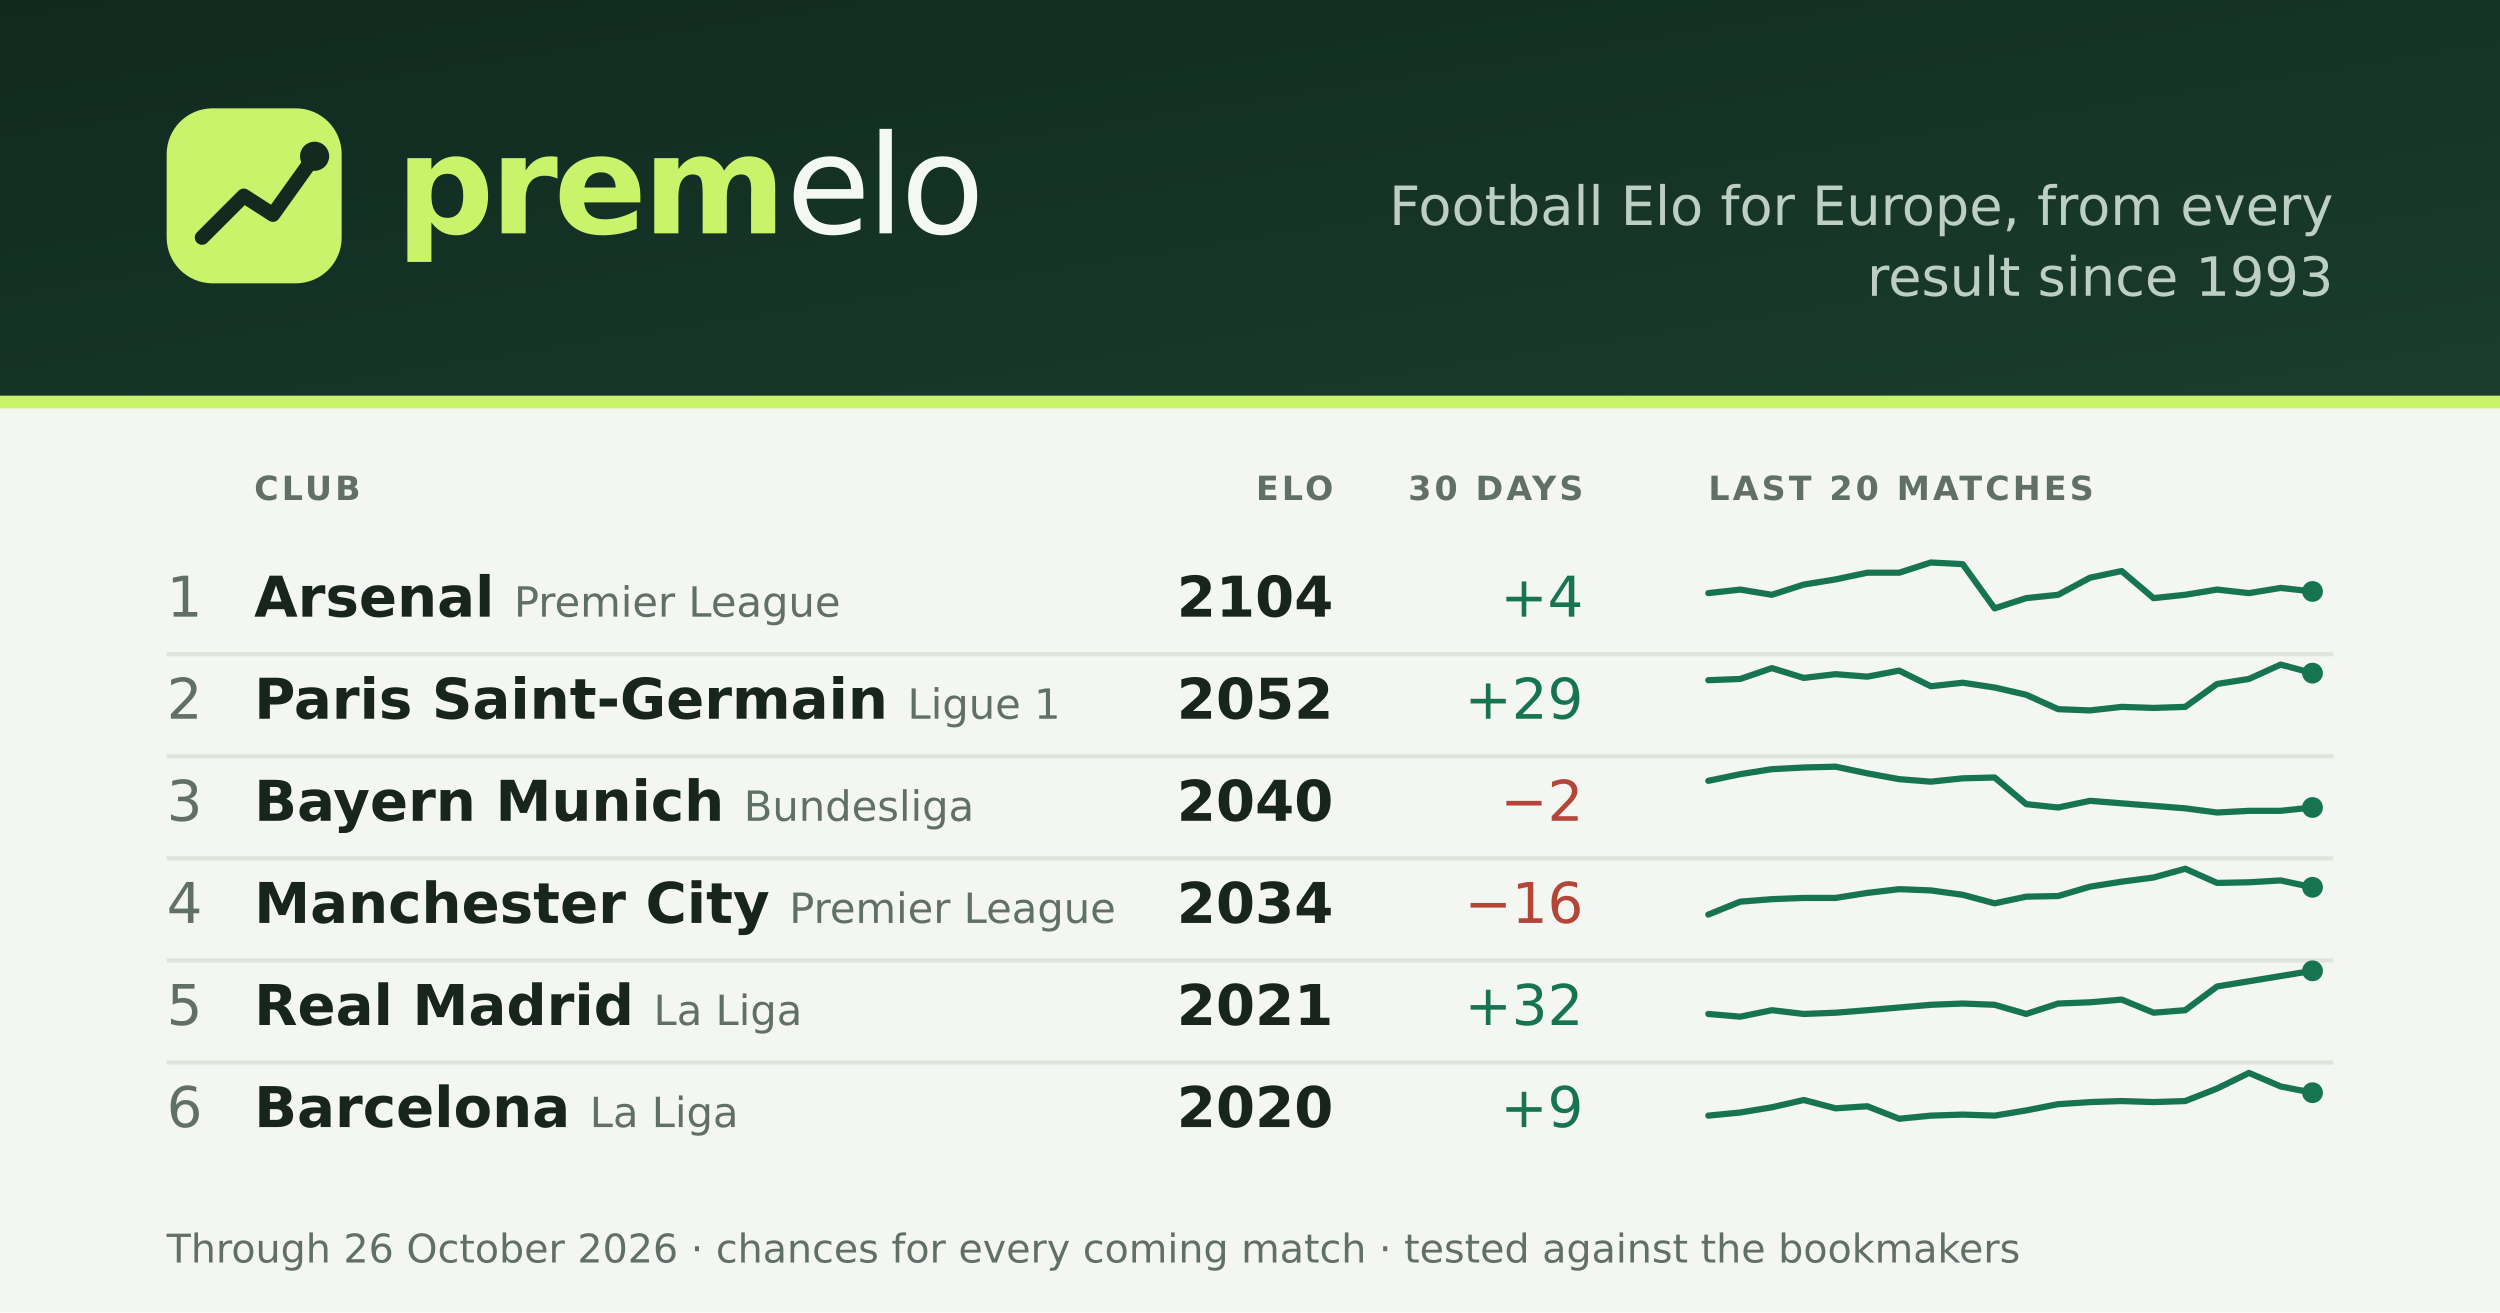
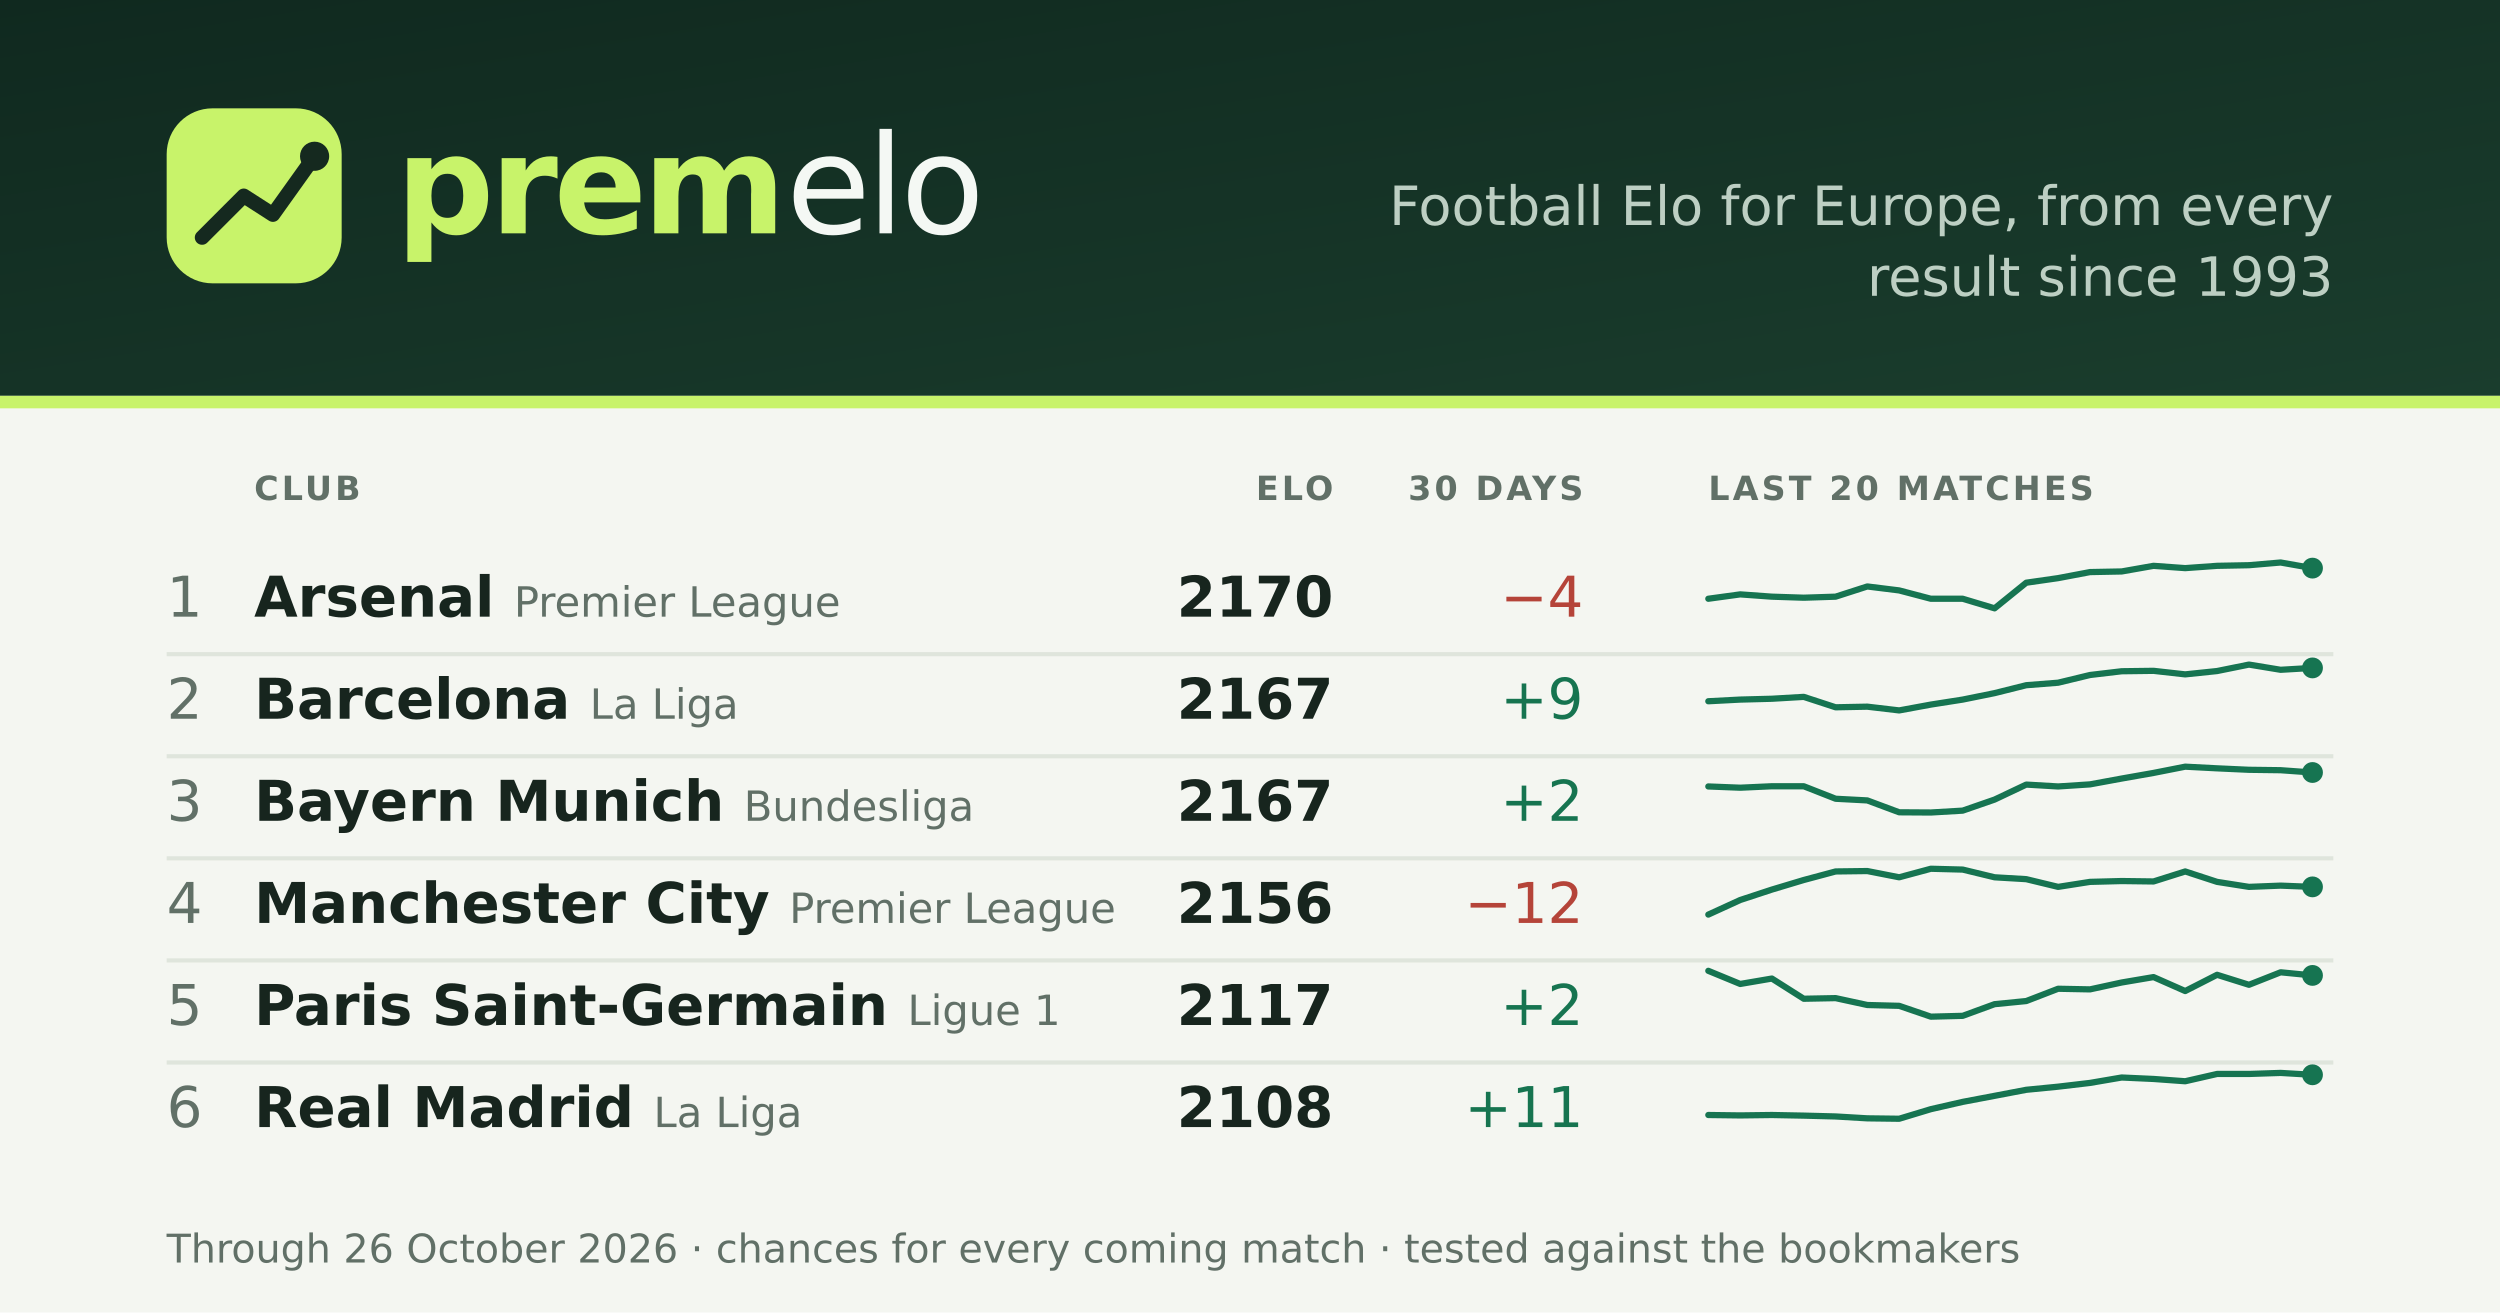
<svg xmlns="http://www.w3.org/2000/svg" width="1200" height="630" viewBox="0 0 1200 630" font-family="DejaVu Sans, sans-serif">
  <defs>
    <linearGradient id="hd" x1="0" y1="0" x2="1" y2="1">
      <stop offset="0" stop-color="#10291f" />
      <stop offset="1" stop-color="#1a3d2d" />
    </linearGradient>
  </defs>
  <rect width="1200" height="630" fill="#f4f6f1" />
  <rect width="1200" height="190" fill="url(#hd)" />
  <rect y="190" width="1200" height="6" fill="#c8f36a" />
  <rect x="80" y="52" width="84" height="84" rx="22" fill="#c8f36a" />
  <path d="M97 114L117 94L131 103L151 75" fill="none" stroke="#15291f" stroke-width="7" stroke-linecap="round" stroke-linejoin="round" />
  <circle cx="151" cy="75" r="7" fill="#15291f" />
  <text x="190" y="112" font-size="66" fill="#f4f8f4" letter-spacing="-2">
    <tspan fill="#c8f36a" font-weight="bold">prem</tspan>elo</text>
  <text x="1120" y="108" font-size="26" fill="#bdcfc3" text-anchor="end">Football Elo for Europe, from every</text>
  <text x="1120" y="142" font-size="26" fill="#bdcfc3" text-anchor="end">result since 1993</text>
  <g font-size="16" fill="#617067" font-weight="bold" letter-spacing="1.5">
    <text x="122" y="240">CLUB</text>
    <text x="640" y="240" text-anchor="end">ELO</text>
    <text x="760" y="240" text-anchor="end">30 DAYS</text>
    <text x="820" y="240">LAST 20 MATCHES</text>
  </g>
  <g font-size="27">
    <text x="80" y="296" fill="#617067">1</text>
    <text x="122" y="296" fill="#17251e" font-weight="600">Arsenal <tspan fill="#617067" font-size="20" font-weight="normal">Premier League</tspan>
    </text>
-     <text x="640" y="296" fill="#17251e" font-weight="bold" text-anchor="end">2104</text>
-     <text x="760" y="296" fill="#167450" text-anchor="end">+4</text>
-     <polyline points="820.0,284.7 835.3,283.0 850.5,285.5 865.8,280.6 881.1,278.1 896.3,274.9 911.6,274.9 926.8,270.0 942.1,270.8 957.4,292.0 972.6,287.1 987.9,285.5 1003.2,277.3 1018.4,274.1 1033.7,287.1 1048.9,285.5 1064.2,283.0 1079.5,284.7 1094.7,282.2 1110.0,283.9" fill="none" stroke="#167451" stroke-width="3" stroke-linejoin="round" stroke-linecap="round" />
-     <circle cx="1110.0" cy="283.9" r="5" fill="#167451" />
+     <text x="640" y="296" fill="#17251e" font-weight="bold" text-anchor="end">2170</text>
+     <text x="760" y="296" fill="#b54439" text-anchor="end">−4</text>
+     <polyline points="820.0,287.4 835.3,285.3 850.5,286.4 865.8,286.9 881.1,286.4 896.3,281.5 911.6,283.4 926.8,287.4 942.1,287.4 957.4,292.0 972.6,279.7 987.9,277.5 1003.2,274.6 1018.4,274.3 1033.7,271.6 1048.9,272.7 1064.2,271.6 1079.5,271.3 1094.7,270.0 1110.0,272.7" fill="none" stroke="#167451" stroke-width="3" stroke-linejoin="round" stroke-linecap="round" />
+     <circle cx="1110.0" cy="272.7" r="5" fill="#167451" />
    <line x1="80" x2="1120" y1="314" y2="314" stroke="#dfe5dc" stroke-width="2" />
    <text x="80" y="345" fill="#617067">2</text>
-     <text x="122" y="345" fill="#17251e" font-weight="600">Paris Saint-Germain <tspan fill="#617067" font-size="20" font-weight="normal">Ligue 1</tspan>
+     <text x="122" y="345" fill="#17251e" font-weight="600">Barcelona <tspan fill="#617067" font-size="20" font-weight="normal">La Liga</tspan>
    </text>
-     <text x="640" y="345" fill="#17251e" font-weight="bold" text-anchor="end">2052</text>
-     <text x="760" y="345" fill="#167450" text-anchor="end">+29</text>
-     <polyline points="820.0,326.5 835.3,325.9 850.5,320.7 865.8,325.4 881.1,323.6 896.3,324.8 911.6,321.9 926.8,329.4 942.1,327.7 957.4,330.0 972.6,333.5 987.9,340.4 1003.2,341.0 1018.4,339.3 1033.7,339.8 1048.9,339.3 1064.2,328.3 1079.5,325.9 1094.7,319.0 1110.0,323.1" fill="none" stroke="#167451" stroke-width="3" stroke-linejoin="round" stroke-linecap="round" />
-     <circle cx="1110.0" cy="323.1" r="5" fill="#167451" />
+     <text x="640" y="345" fill="#17251e" font-weight="bold" text-anchor="end">2167</text>
+     <text x="760" y="345" fill="#167450" text-anchor="end">+9</text>
+     <polyline points="820.0,336.6 835.3,335.8 850.5,335.4 865.8,334.5 881.1,339.5 896.3,339.2 911.6,341.0 926.8,338.2 942.1,335.8 957.4,332.7 972.6,328.9 987.9,327.7 1003.2,324.0 1018.4,322.2 1033.7,322.0 1048.9,323.7 1064.2,322.1 1079.5,319.0 1094.7,321.5 1110.0,320.6" fill="none" stroke="#167451" stroke-width="3" stroke-linejoin="round" stroke-linecap="round" />
+     <circle cx="1110.0" cy="320.6" r="5" fill="#167451" />
    <line x1="80" x2="1120" y1="363" y2="363" stroke="#dfe5dc" stroke-width="2" />
    <text x="80" y="394" fill="#617067">3</text>
    <text x="122" y="394" fill="#17251e" font-weight="600">Bayern Munich <tspan fill="#617067" font-size="20" font-weight="normal">Bundesliga</tspan>
    </text>
-     <text x="640" y="394" fill="#17251e" font-weight="bold" text-anchor="end">2040</text>
-     <text x="760" y="394" fill="#b54439" text-anchor="end">−2</text>
-     <polyline points="820.0,374.8 835.3,371.6 850.5,369.2 865.8,368.4 881.1,368.0 896.3,371.2 911.6,374.0 926.8,375.2 942.1,373.6 957.4,373.2 972.6,386.0 987.9,387.6 1003.2,384.4 1018.4,385.6 1033.7,386.8 1048.9,388.0 1064.2,390.0 1079.5,389.2 1094.7,389.2 1110.0,387.6" fill="none" stroke="#167451" stroke-width="3" stroke-linejoin="round" stroke-linecap="round" />
-     <circle cx="1110.0" cy="387.6" r="5" fill="#167451" />
+     <text x="640" y="394" fill="#17251e" font-weight="bold" text-anchor="end">2167</text>
+     <text x="760" y="394" fill="#167450" text-anchor="end">+2</text>
+     <polyline points="820.0,377.5 835.3,378.1 850.5,377.4 865.8,377.4 881.1,383.4 896.3,384.2 911.6,389.9 926.8,390.0 942.1,389.1 957.4,383.8 972.6,376.6 987.9,377.5 1003.2,376.5 1018.4,373.7 1033.7,371.0 1048.9,368.0 1064.2,368.8 1079.5,369.5 1094.7,369.7 1110.0,370.8" fill="none" stroke="#167451" stroke-width="3" stroke-linejoin="round" stroke-linecap="round" />
+     <circle cx="1110.0" cy="370.8" r="5" fill="#167451" />
    <line x1="80" x2="1120" y1="412" y2="412" stroke="#dfe5dc" stroke-width="2" />
    <text x="80" y="443" fill="#617067">4</text>
    <text x="122" y="443" fill="#17251e" font-weight="600">Manchester City <tspan fill="#617067" font-size="20" font-weight="normal">Premier League</tspan>
    </text>
-     <text x="640" y="443" fill="#17251e" font-weight="bold" text-anchor="end">2034</text>
-     <text x="760" y="443" fill="#b54439" text-anchor="end">−16</text>
-     <polyline points="820.0,439.0 835.3,432.8 850.5,431.6 865.8,431.0 881.1,431.0 896.3,428.6 911.6,426.8 926.8,427.4 942.1,429.5 957.4,433.6 972.6,430.4 987.9,430.1 1003.2,425.6 1018.4,423.2 1033.7,421.2 1048.9,417.0 1064.2,423.8 1079.5,423.5 1094.7,422.6 1110.0,425.9" fill="none" stroke="#167451" stroke-width="3" stroke-linejoin="round" stroke-linecap="round" />
-     <circle cx="1110.0" cy="425.9" r="5" fill="#167451" />
+     <text x="640" y="443" fill="#17251e" font-weight="bold" text-anchor="end">2156</text>
+     <text x="760" y="443" fill="#b54439" text-anchor="end">−12</text>
+     <polyline points="820.0,439.0 835.3,432.0 850.5,427.0 865.8,422.4 881.1,418.3 896.3,418.1 911.6,421.1 926.8,417.0 942.1,417.4 957.4,421.1 972.6,422.0 987.9,425.7 1003.2,423.3 1018.4,422.9 1033.7,423.1 1048.9,418.3 1064.2,423.3 1079.5,425.7 1094.7,425.1 1110.0,425.7" fill="none" stroke="#167451" stroke-width="3" stroke-linejoin="round" stroke-linecap="round" />
+     <circle cx="1110.0" cy="425.7" r="5" fill="#167451" />
    <line x1="80" x2="1120" y1="461" y2="461" stroke="#dfe5dc" stroke-width="2" />
    <text x="80" y="492" fill="#617067">5</text>
-     <text x="122" y="492" fill="#17251e" font-weight="600">Real Madrid <tspan fill="#617067" font-size="20" font-weight="normal">La Liga</tspan>
+     <text x="122" y="492" fill="#17251e" font-weight="600">Paris Saint-Germain <tspan fill="#617067" font-size="20" font-weight="normal">Ligue 1</tspan>
    </text>
-     <text x="640" y="492" fill="#17251e" font-weight="bold" text-anchor="end">2021</text>
-     <text x="760" y="492" fill="#167450" text-anchor="end">+32</text>
-     <polyline points="820.0,486.7 835.3,488.0 850.5,484.9 865.8,486.7 881.1,486.1 896.3,484.9 911.6,483.6 926.8,482.3 942.1,481.7 957.4,482.3 972.6,486.7 987.9,481.7 1003.2,481.1 1018.4,479.8 1033.7,486.1 1048.9,484.9 1064.2,473.5 1079.5,471.0 1094.7,468.5 1110.0,466.0" fill="none" stroke="#167451" stroke-width="3" stroke-linejoin="round" stroke-linecap="round" />
-     <circle cx="1110.0" cy="466.0" r="5" fill="#167451" />
+     <text x="640" y="492" fill="#17251e" font-weight="bold" text-anchor="end">2117</text>
+     <text x="760" y="492" fill="#167450" text-anchor="end">+2</text>
+     <polyline points="820.0,466.0 835.3,472.3 850.5,469.7 865.8,479.4 881.1,479.1 896.3,482.4 911.6,482.8 926.8,488.0 942.1,487.6 957.4,482.0 972.6,480.5 987.9,474.6 1003.2,474.9 1018.4,471.6 1033.7,469.0 1048.9,475.7 1064.2,467.9 1079.5,472.7 1094.7,466.7 1110.0,468.2" fill="none" stroke="#167451" stroke-width="3" stroke-linejoin="round" stroke-linecap="round" />
+     <circle cx="1110.0" cy="468.2" r="5" fill="#167451" />
    <line x1="80" x2="1120" y1="510" y2="510" stroke="#dfe5dc" stroke-width="2" />
    <text x="80" y="541" fill="#617067">6</text>
-     <text x="122" y="541" fill="#17251e" font-weight="600">Barcelona <tspan fill="#617067" font-size="20" font-weight="normal">La Liga</tspan>
+     <text x="122" y="541" fill="#17251e" font-weight="600">Real Madrid <tspan fill="#617067" font-size="20" font-weight="normal">La Liga</tspan>
    </text>
-     <text x="640" y="541" fill="#17251e" font-weight="bold" text-anchor="end">2020</text>
-     <text x="760" y="541" fill="#167450" text-anchor="end">+9</text>
-     <polyline points="820.0,535.5 835.3,534.0 850.5,531.5 865.8,528.0 881.1,532.0 896.3,531.0 911.6,537.0 926.8,535.5 942.1,535.0 957.4,535.5 972.6,533.0 987.9,530.0 1003.2,529.0 1018.4,528.5 1033.7,529.0 1048.9,528.5 1064.2,522.5 1079.5,515.0 1094.7,521.5 1110.0,524.5" fill="none" stroke="#167451" stroke-width="3" stroke-linejoin="round" stroke-linecap="round" />
-     <circle cx="1110.0" cy="524.5" r="5" fill="#167451" />
+     <text x="640" y="541" fill="#17251e" font-weight="bold" text-anchor="end">2108</text>
+     <text x="760" y="541" fill="#167450" text-anchor="end">+11</text>
+     <polyline points="820.0,535.2 835.3,535.4 850.5,535.2 865.8,535.5 881.1,535.9 896.3,536.8 911.6,537.0 926.8,532.4 942.1,528.9 957.4,526.0 972.6,523.1 987.9,521.6 1003.2,519.8 1018.4,517.2 1033.7,517.9 1048.9,519.0 1064.2,515.5 1079.5,515.5 1094.7,515.0 1110.0,515.9" fill="none" stroke="#167451" stroke-width="3" stroke-linejoin="round" stroke-linecap="round" />
+     <circle cx="1110.0" cy="515.9" r="5" fill="#167451" />
  </g>
  <text x="80" y="606" font-size="19" fill="#617067">Through 26 October 2026 · chances for every coming match · tested against the bookmakers</text>
</svg>
